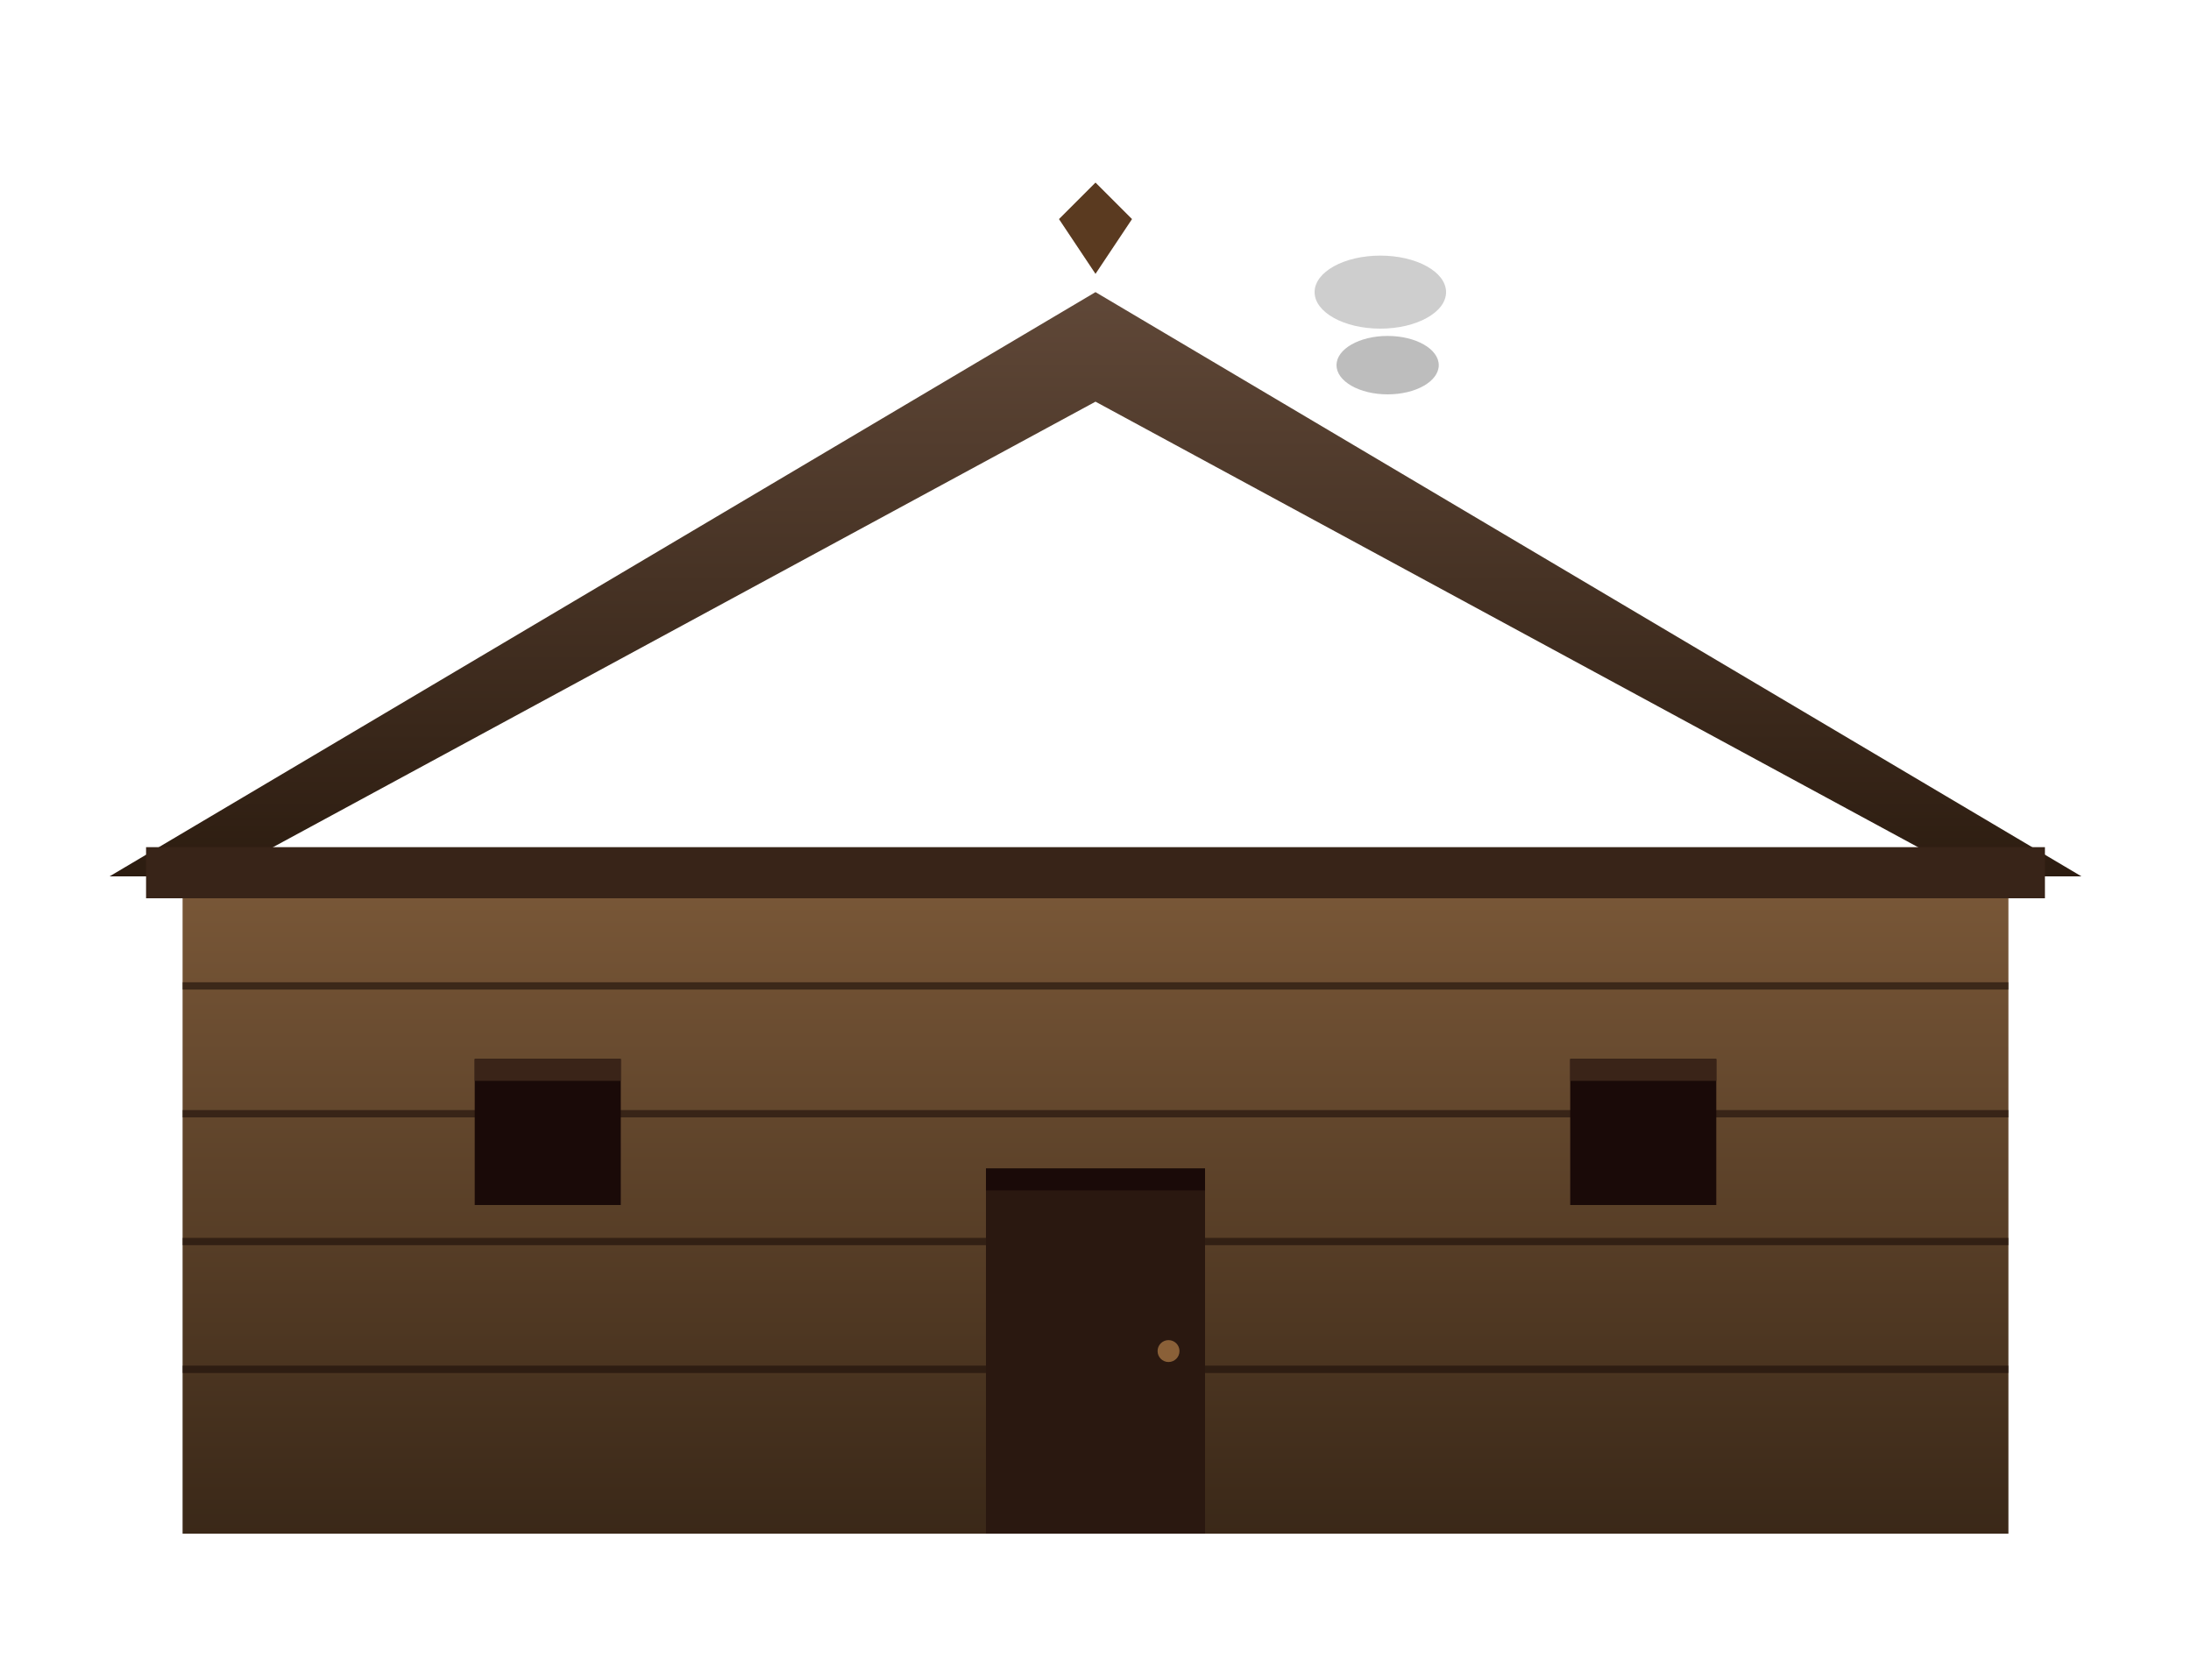
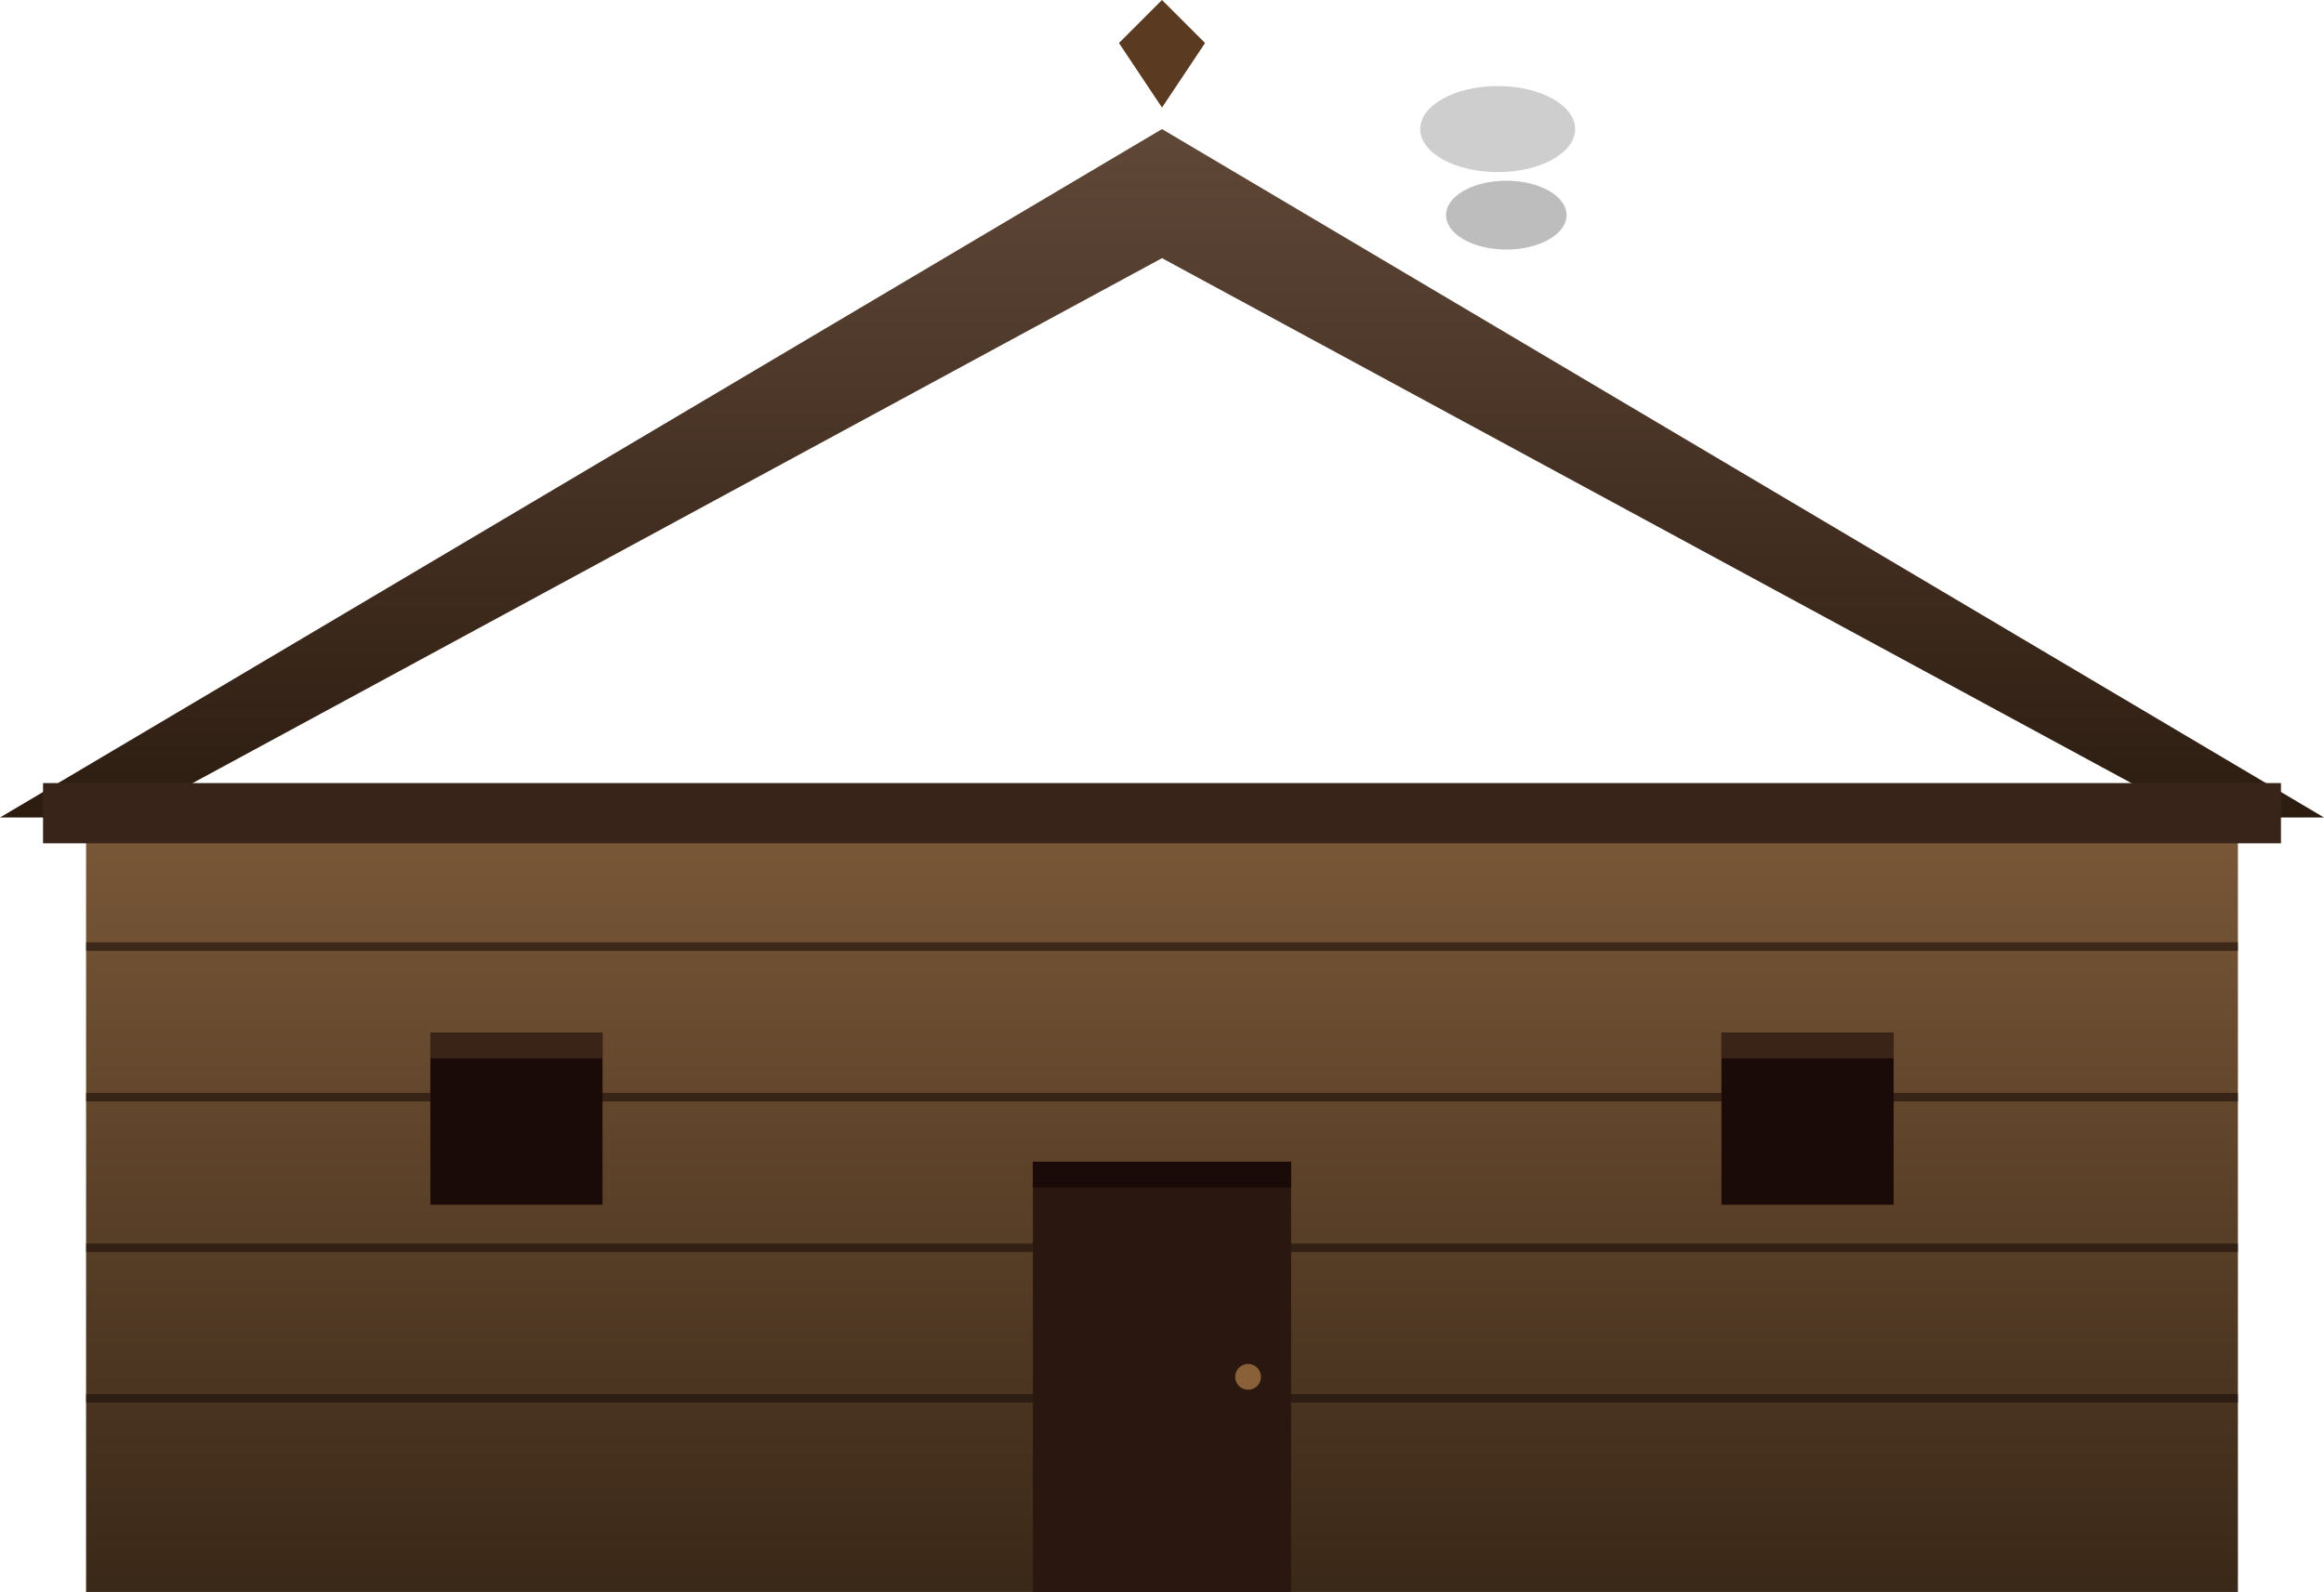
- <svg xmlns="http://www.w3.org/2000/svg" viewBox="0 0 600 460" width="600" height="460">
+ <svg xmlns="http://www.w3.org/2000/svg" viewBox="30 50 540 370" width="540" height="370">
  <defs>
    <linearGradient id="lha_roof" x1="0" y1="0" x2="0" y2="1">
      <stop offset="0" stop-color="#604838" />
      <stop offset="1" stop-color="#2c1c10" />
    </linearGradient>
    <linearGradient id="lha_wall" x1="0" y1="0" x2="0" y2="1">
      <stop offset="0" stop-color="#7a5838" />
      <stop offset="1" stop-color="#3a2818" />
    </linearGradient>
  </defs>
  <rect x="50" y="240" width="500" height="180" fill="url(#lha_wall)" />
  <line x1="50" y1="270" x2="550" y2="270" stroke="#1a0e08" stroke-width="2" opacity="0.6" />
  <line x1="50" y1="305" x2="550" y2="305" stroke="#1a0e08" stroke-width="2" opacity="0.6" />
  <line x1="50" y1="340" x2="550" y2="340" stroke="#1a0e08" stroke-width="2" opacity="0.6" />
  <line x1="50" y1="375" x2="550" y2="375" stroke="#1a0e08" stroke-width="2" opacity="0.6" />
  <path d="M 30 240 L 300 80 L 570 240 L 540 240 L 300 110 L 60 240 Z" fill="url(#lha_roof)" />
  <rect x="40" y="232" width="520" height="14" fill="#382418" />
  <path d="M 300 75 L 290 60 L 300 50 L 310 60 Z" fill="#5a3a20" />
  <rect x="270" y="320" width="60" height="100" fill="#2a1810" />
  <rect x="270" y="320" width="60" height="6" fill="#1a0a08" />
  <circle cx="320" cy="370" r="3" fill="#8a6038" />
  <rect x="130" y="290" width="40" height="40" fill="#1a0a08" />
  <rect x="130" y="290" width="40" height="6" fill="#3a2418" />
  <rect x="430" y="290" width="40" height="40" fill="#1a0a08" />
  <rect x="430" y="290" width="40" height="6" fill="#3a2418" />
  <ellipse cx="380" cy="100" rx="14" ry="8" fill="#5a5a5a" opacity="0.4" />
  <ellipse cx="378" cy="80" rx="18" ry="10" fill="#5a5a5a" opacity="0.3" />
</svg>
